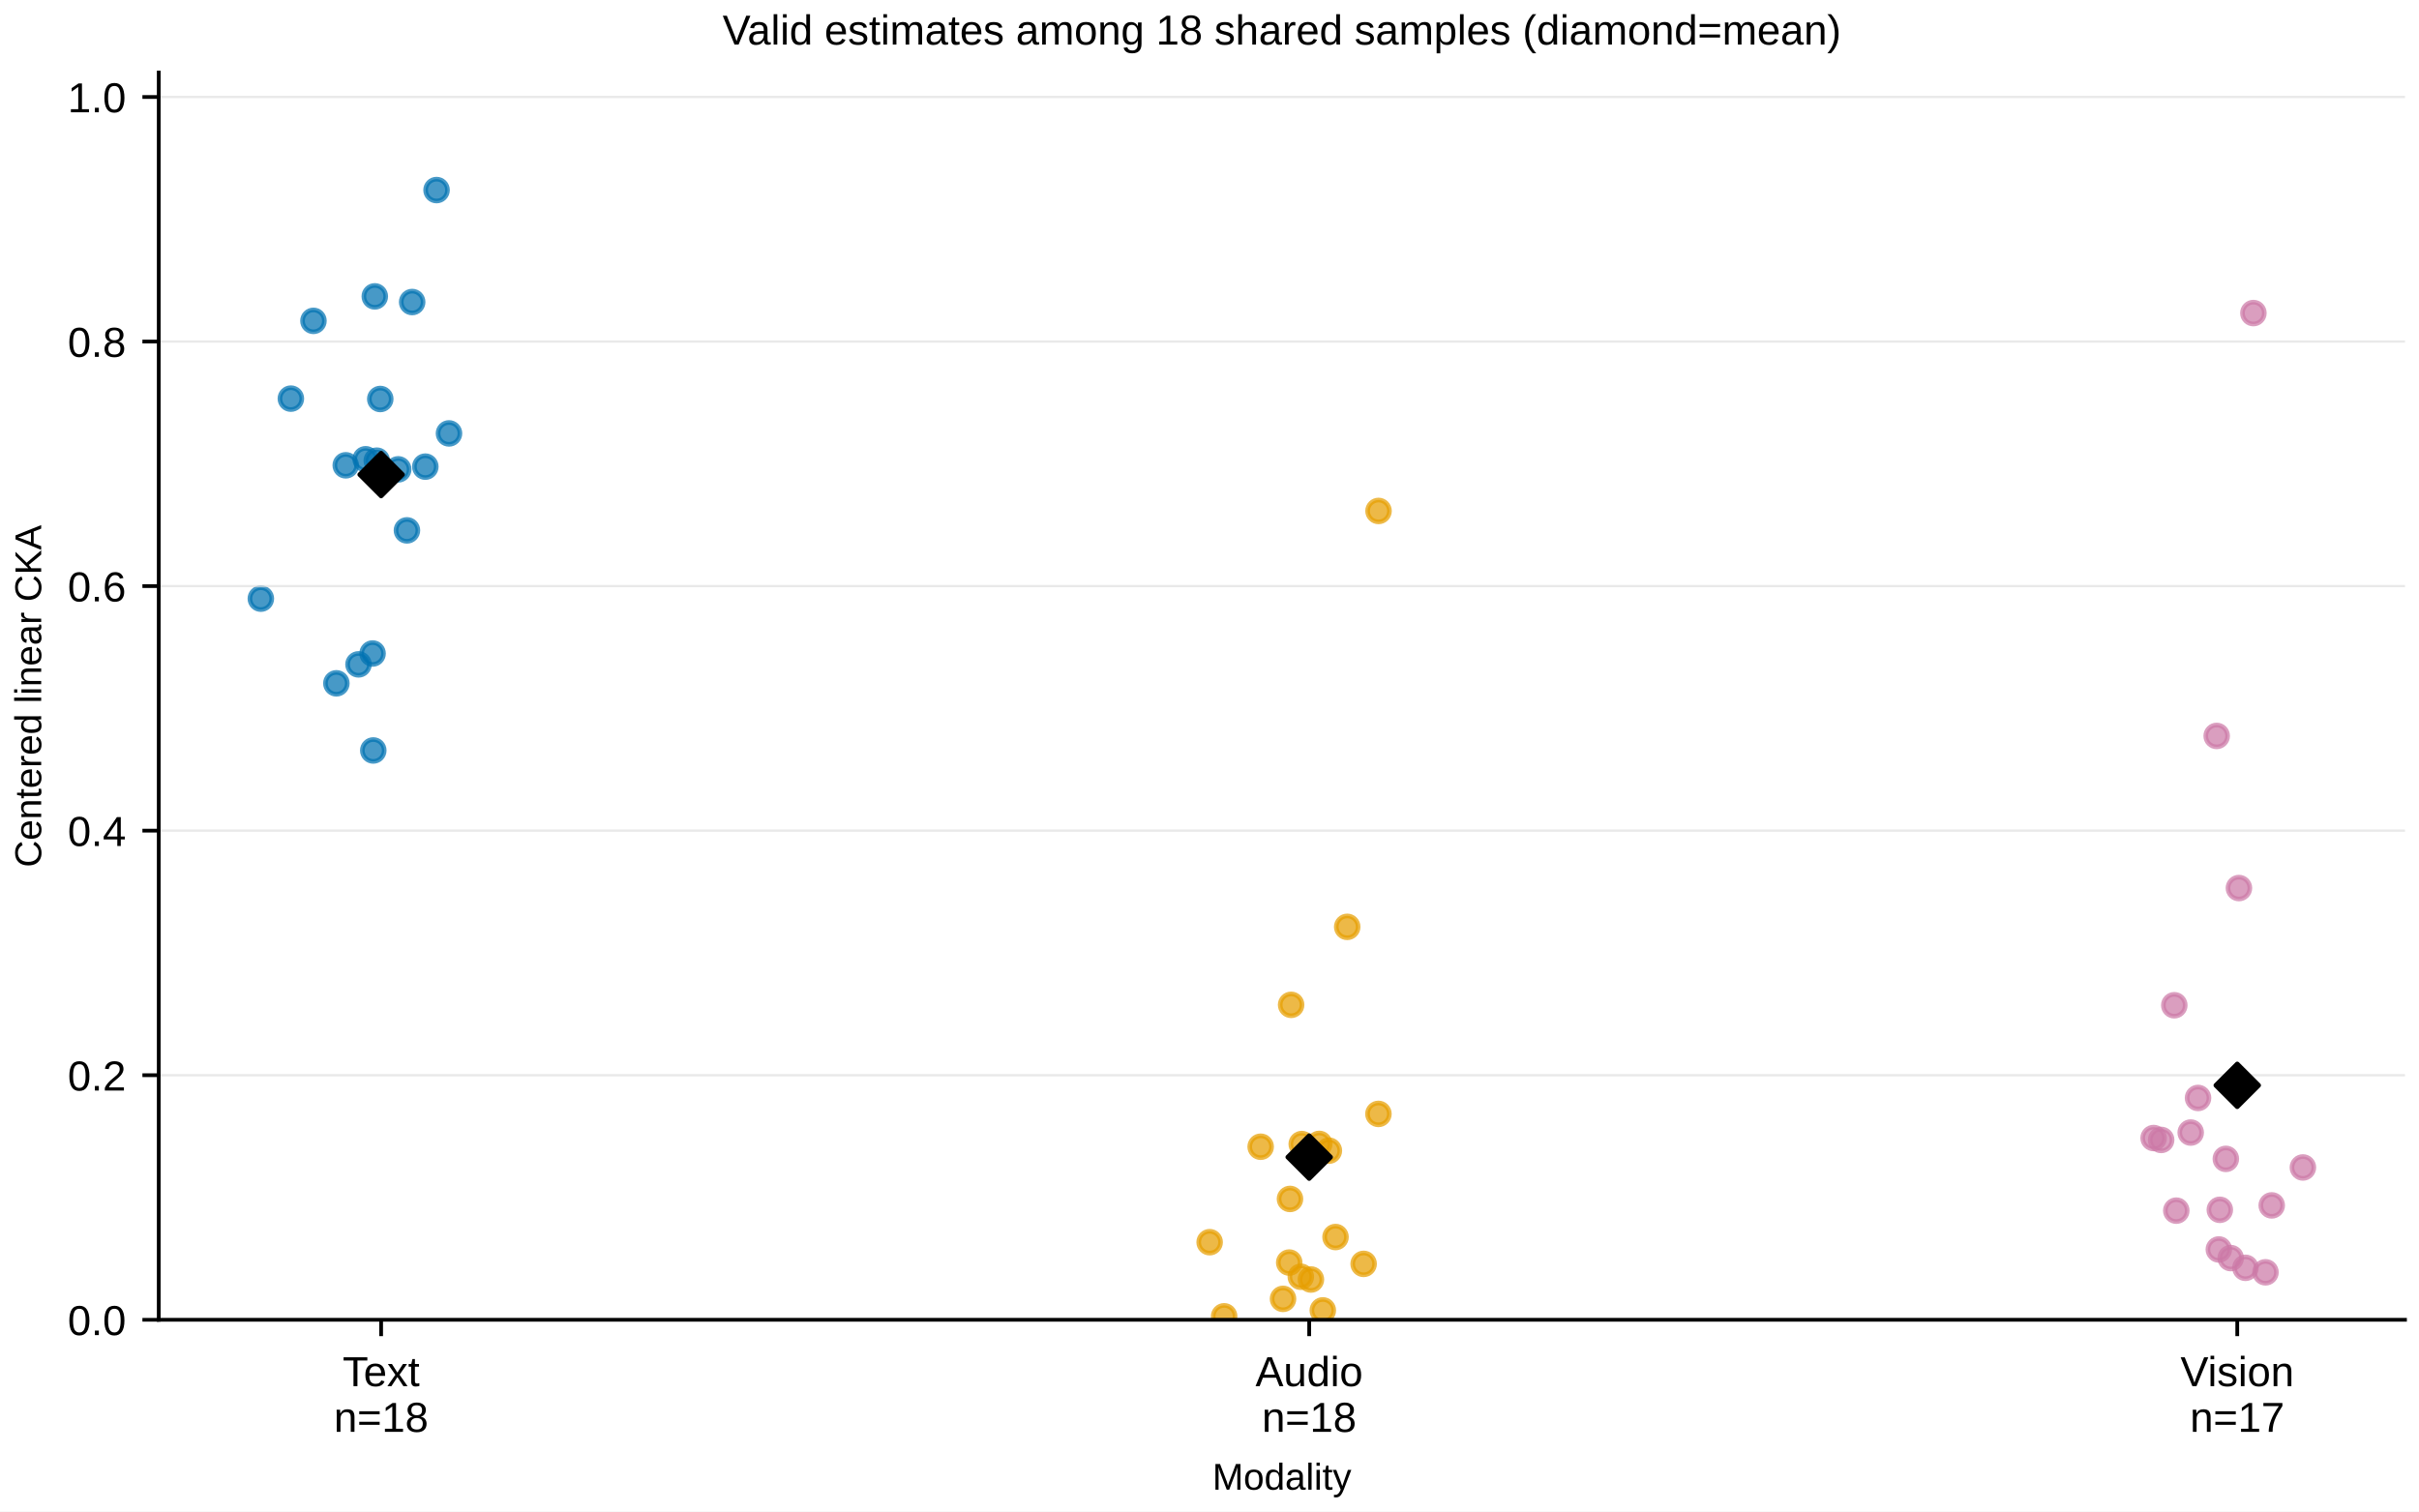
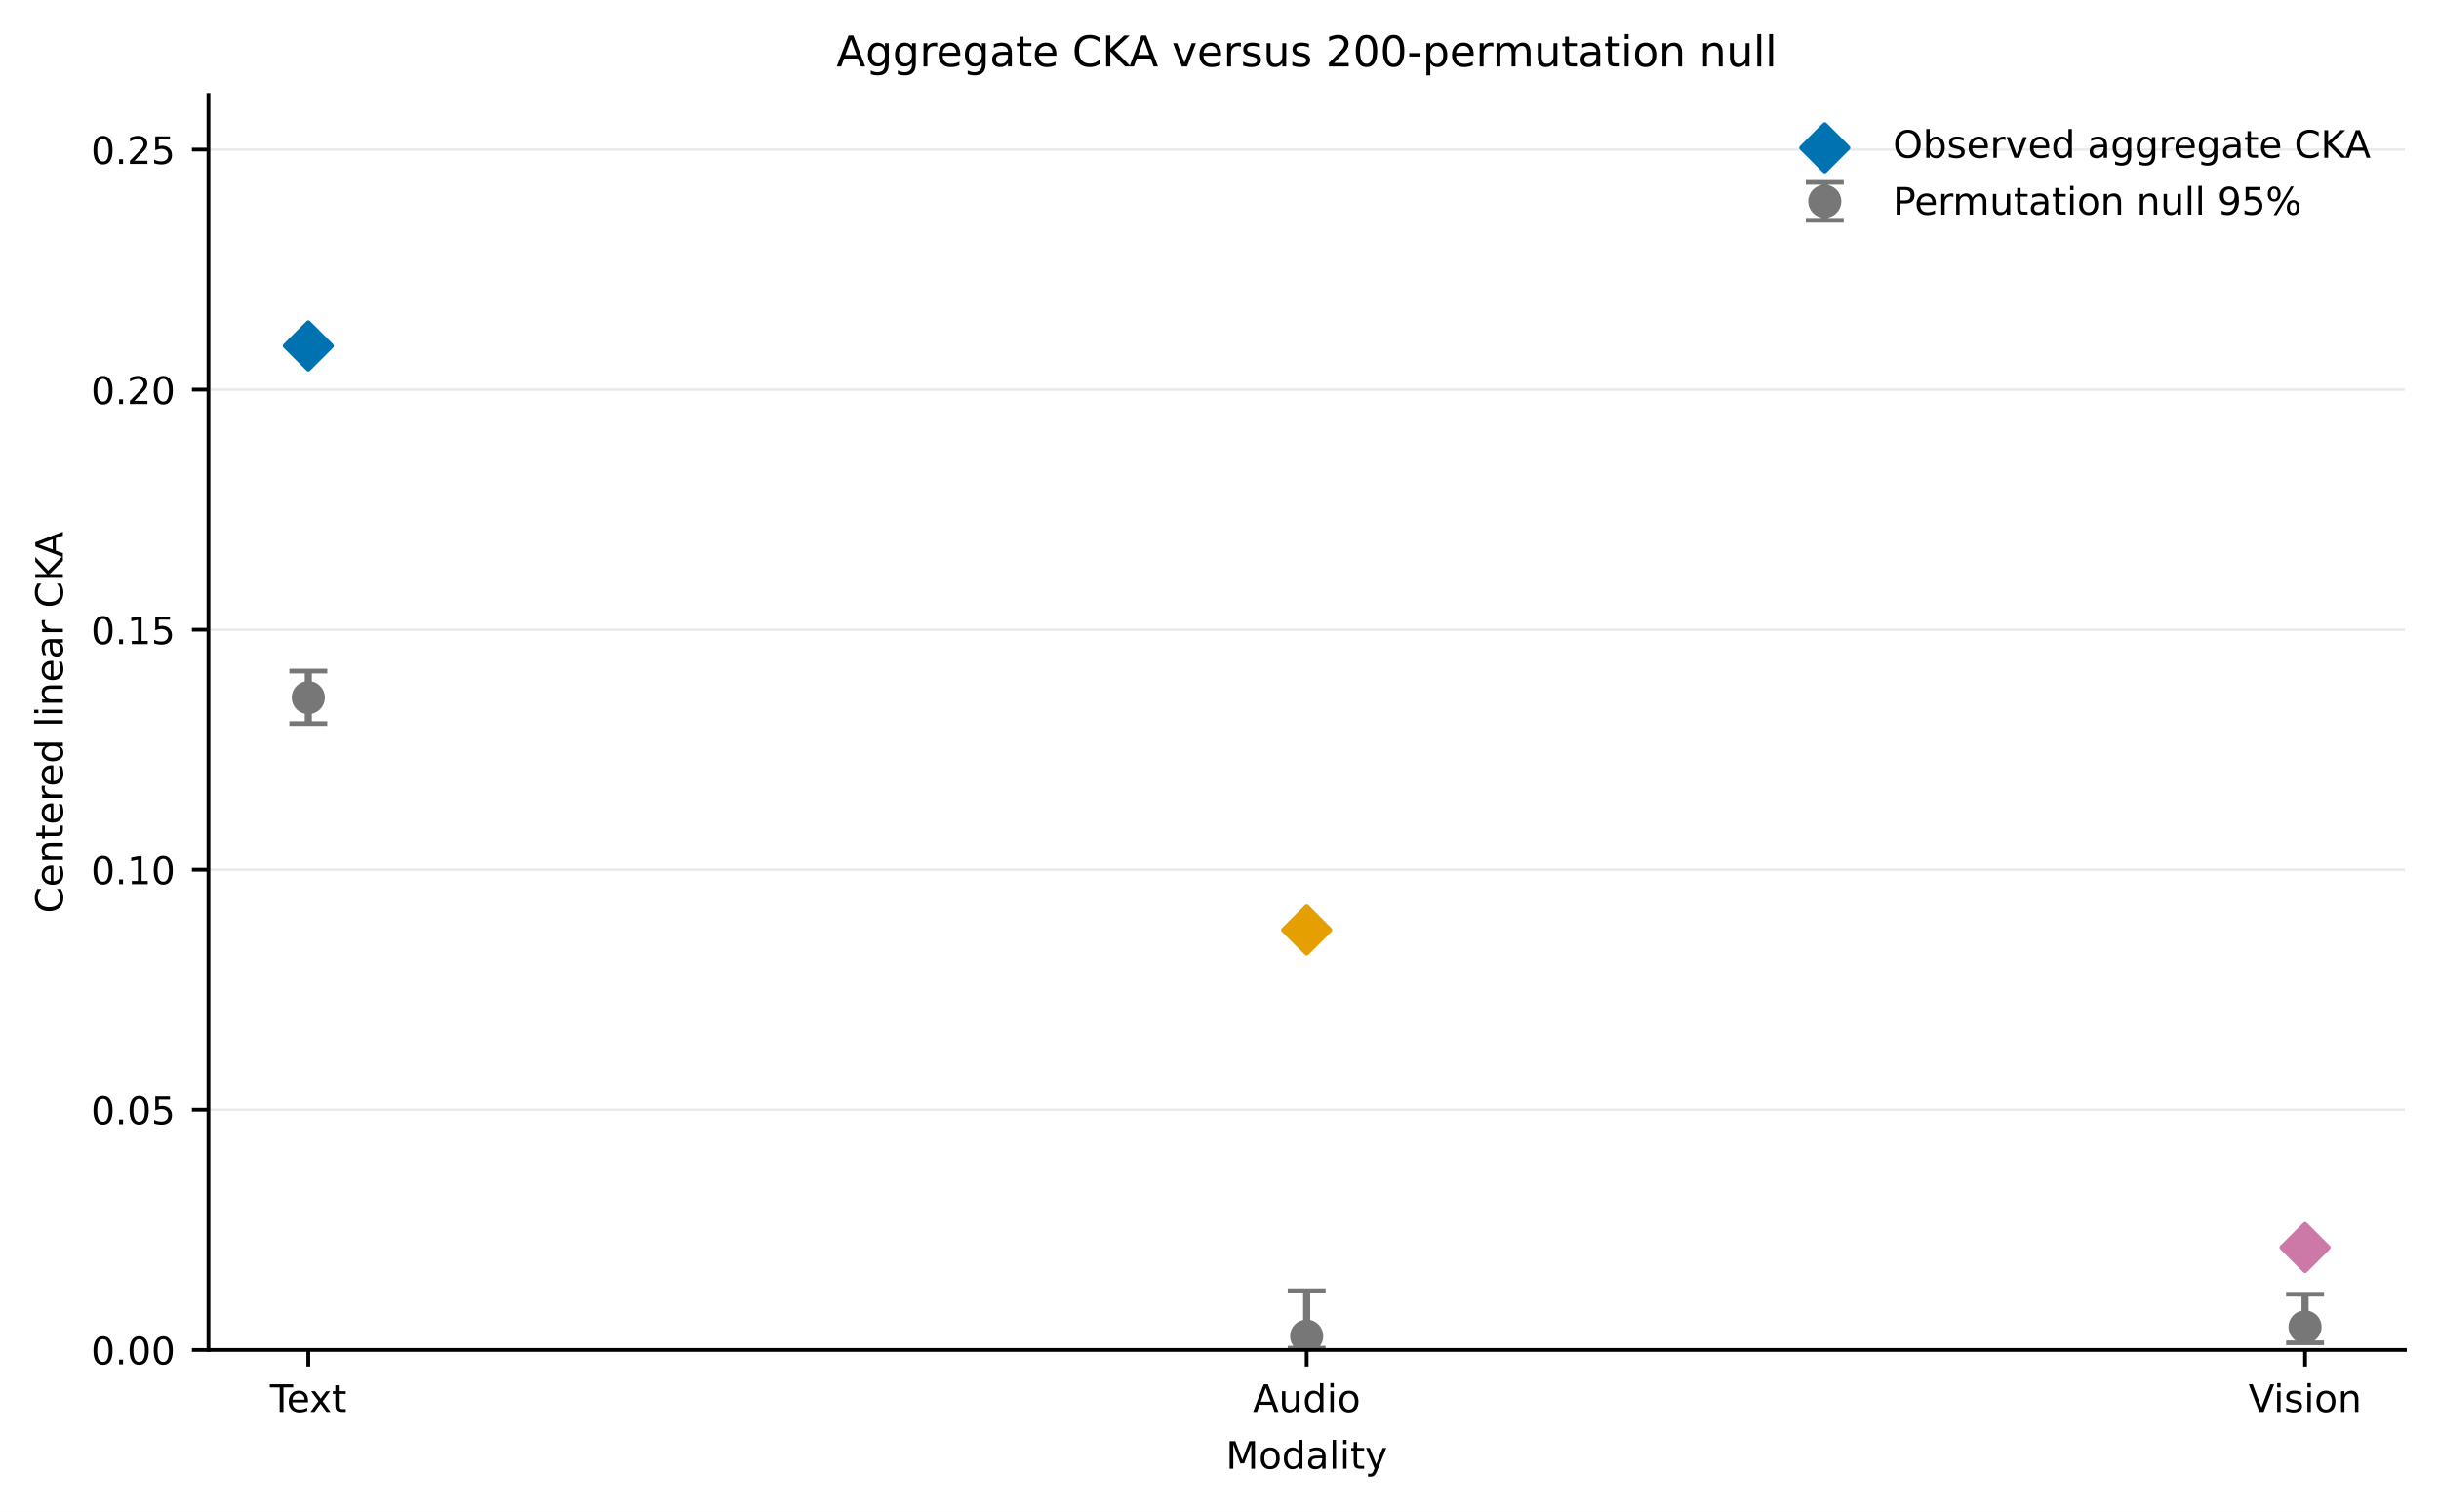
- <svg xmlns="http://www.w3.org/2000/svg" xmlns:xlink="http://www.w3.org/1999/xlink" width="518.4pt" height="324pt" viewBox="0 0 518.4 324" version="1.1">
+ <svg xmlns="http://www.w3.org/2000/svg" xmlns:xlink="http://www.w3.org/1999/xlink" width="514.931pt" height="319.236pt" viewBox="0 0 514.931 319.236" version="1.1">
  <defs>
    <style type="text/css">*{stroke-linejoin: round; stroke-linecap: butt}</style>
  </defs>
  <g id="figure_1">
    <g id="patch_1">
-       <path d="M 0 324 L 518.4 324 L 518.4 0 L 0 0 z " style="fill: #ffffff" />
+       <path d="M 0 319.236 L 514.931 319.236 L 514.931 0 L 0 0 z " style="fill: #ffffff" />
    </g>
    <g id="axes_1">
      <g id="patch_2">
-         <path d="M 34.018 282.901 L 515.4 282.901 L 515.4 15.552 L 34.018 15.552 z " style="fill: #ffffff" />
-       </g>
-       <g id="PathCollection_1">
-         <defs>
-           <path id="me97099f3aa" d="M 0 2.345 C 0.622 2.345 1.219 2.098 1.658 1.658 C 2.098 1.219 2.345 0.622 2.345 0 C 2.345 -0.622 2.098 -1.219 1.658 -1.658 C 1.219 -2.098 0.622 -2.345 0 -2.345 C -0.622 -2.345 -1.219 -2.098 -1.658 -1.658 C -2.098 -1.219 -2.345 -0.622 -2.345 0 C -2.345 0.622 -2.098 1.219 -1.658 1.658 C -1.219 2.098 -0.622 2.345 0 2.345 z " style="stroke: #0072b2; stroke-opacity: 0.72" />
-         </defs>
-         <g clip-path="url(#p099e091783)">
-           <use xlink:href="#me97099f3aa" x="55.899" y="128.321" style="fill: #0072b2; fill-opacity: 0.72; stroke: #0072b2; stroke-opacity: 0.72" />
-           <use xlink:href="#me97099f3aa" x="80.32" y="63.531" style="fill: #0072b2; fill-opacity: 0.72; stroke: #0072b2; stroke-opacity: 0.72" />
-           <use xlink:href="#me97099f3aa" x="91.149" y="100.026" style="fill: #0072b2; fill-opacity: 0.72; stroke: #0072b2; stroke-opacity: 0.72" />
-           <use xlink:href="#me97099f3aa" x="96.221" y="92.901" style="fill: #0072b2; fill-opacity: 0.72; stroke: #0072b2; stroke-opacity: 0.72" />
-           <use xlink:href="#me97099f3aa" x="87.208" y="113.689" style="fill: #0072b2; fill-opacity: 0.72; stroke: #0072b2; stroke-opacity: 0.72" />
-           <use xlink:href="#me97099f3aa" x="67.171" y="68.778" style="fill: #0072b2; fill-opacity: 0.72; stroke: #0072b2; stroke-opacity: 0.72" />
-           <use xlink:href="#me97099f3aa" x="76.829" y="142.41" style="fill: #0072b2; fill-opacity: 0.72; stroke: #0072b2; stroke-opacity: 0.72" />
-           <use xlink:href="#me97099f3aa" x="81.491" y="85.526" style="fill: #0072b2; fill-opacity: 0.72; stroke: #0072b2; stroke-opacity: 0.72" />
-           <use xlink:href="#me97099f3aa" x="79.844" y="140.082" style="fill: #0072b2; fill-opacity: 0.72; stroke: #0072b2; stroke-opacity: 0.72" />
-           <use xlink:href="#me97099f3aa" x="80.745" y="98.748" style="fill: #0072b2; fill-opacity: 0.72; stroke: #0072b2; stroke-opacity: 0.72" />
-           <use xlink:href="#me97099f3aa" x="72.085" y="146.473" style="fill: #0072b2; fill-opacity: 0.72; stroke: #0072b2; stroke-opacity: 0.72" />
-           <use xlink:href="#me97099f3aa" x="74.096" y="99.739" style="fill: #0072b2; fill-opacity: 0.72; stroke: #0072b2; stroke-opacity: 0.72" />
-           <use xlink:href="#me97099f3aa" x="62.333" y="85.448" style="fill: #0072b2; fill-opacity: 0.72; stroke: #0072b2; stroke-opacity: 0.72" />
-           <use xlink:href="#me97099f3aa" x="93.554" y="40.743" style="fill: #0072b2; fill-opacity: 0.72; stroke: #0072b2; stroke-opacity: 0.72" />
-           <use xlink:href="#me97099f3aa" x="78.362" y="98.443" style="fill: #0072b2; fill-opacity: 0.72; stroke: #0072b2; stroke-opacity: 0.72" />
-           <use xlink:href="#me97099f3aa" x="88.327" y="64.742" style="fill: #0072b2; fill-opacity: 0.72; stroke: #0072b2; stroke-opacity: 0.72" />
-           <use xlink:href="#me97099f3aa" x="85.341" y="100.608" style="fill: #0072b2; fill-opacity: 0.72; stroke: #0072b2; stroke-opacity: 0.72" />
-           <use xlink:href="#me97099f3aa" x="79.993" y="160.865" style="fill: #0072b2; fill-opacity: 0.72; stroke: #0072b2; stroke-opacity: 0.72" />
-         </g>
-       </g>
-       <g id="PathCollection_2">
-         <defs>
-           <path id="m1e39f784c8" d="M 0 2.345 C 0.622 2.345 1.219 2.098 1.658 1.658 C 2.098 1.219 2.345 0.622 2.345 0 C 2.345 -0.622 2.098 -1.219 1.658 -1.658 C 1.219 -2.098 0.622 -2.345 0 -2.345 C -0.622 -2.345 -1.219 -2.098 -1.658 -1.658 C -2.098 -1.219 -2.345 -0.622 -2.345 0 C -2.345 0.622 -2.098 1.219 -1.658 1.658 C -1.219 2.098 -0.622 2.345 0 2.345 z " style="stroke: #e69f00; stroke-opacity: 0.72" />
-         </defs>
-         <g clip-path="url(#p099e091783)">
-           <use xlink:href="#m1e39f784c8" x="274.955" y="278.418" style="fill: #e69f00; fill-opacity: 0.72; stroke: #e69f00; stroke-opacity: 0.72" />
-           <use xlink:href="#m1e39f784c8" x="282.719" y="245.2" style="fill: #e69f00; fill-opacity: 0.72; stroke: #e69f00; stroke-opacity: 0.72" />
-           <use xlink:href="#m1e39f784c8" x="276.286" y="270.636" style="fill: #e69f00; fill-opacity: 0.72; stroke: #e69f00; stroke-opacity: 0.72" />
-           <use xlink:href="#m1e39f784c8" x="276.691" y="215.39" style="fill: #e69f00; fill-opacity: 0.72; stroke: #e69f00; stroke-opacity: 0.72" />
-           <use xlink:href="#m1e39f784c8" x="280.933" y="274.27" style="fill: #e69f00; fill-opacity: 0.72; stroke: #e69f00; stroke-opacity: 0.72" />
-           <use xlink:href="#m1e39f784c8" x="288.713" y="198.678" style="fill: #e69f00; fill-opacity: 0.72; stroke: #e69f00; stroke-opacity: 0.72" />
-           <use xlink:href="#m1e39f784c8" x="286.207" y="265.163" style="fill: #e69f00; fill-opacity: 0.72; stroke: #e69f00; stroke-opacity: 0.72" />
-           <use xlink:href="#m1e39f784c8" x="278.967" y="245.234" style="fill: #e69f00; fill-opacity: 0.72; stroke: #e69f00; stroke-opacity: 0.72" />
-           <use xlink:href="#m1e39f784c8" x="284.781" y="246.65" style="fill: #e69f00; fill-opacity: 0.72; stroke: #e69f00; stroke-opacity: 0.72" />
-           <use xlink:href="#m1e39f784c8" x="278.766" y="273.675" style="fill: #e69f00; fill-opacity: 0.72; stroke: #e69f00; stroke-opacity: 0.72" />
-           <use xlink:href="#m1e39f784c8" x="262.338" y="282.157" style="fill: #e69f00; fill-opacity: 0.72; stroke: #e69f00; stroke-opacity: 0.72" />
-           <use xlink:href="#m1e39f784c8" x="276.449" y="256.999" style="fill: #e69f00; fill-opacity: 0.72; stroke: #e69f00; stroke-opacity: 0.72" />
-           <use xlink:href="#m1e39f784c8" x="259.232" y="266.269" style="fill: #e69f00; fill-opacity: 0.72; stroke: #e69f00; stroke-opacity: 0.72" />
-           <use xlink:href="#m1e39f784c8" x="295.402" y="238.77" style="fill: #e69f00; fill-opacity: 0.72; stroke: #e69f00; stroke-opacity: 0.72" />
-           <use xlink:href="#m1e39f784c8" x="292.231" y="270.918" style="fill: #e69f00; fill-opacity: 0.72; stroke: #e69f00; stroke-opacity: 0.72" />
-           <use xlink:href="#m1e39f784c8" x="295.424" y="109.525" style="fill: #e69f00; fill-opacity: 0.72; stroke: #e69f00; stroke-opacity: 0.72" />
-           <use xlink:href="#m1e39f784c8" x="270.164" y="245.805" style="fill: #e69f00; fill-opacity: 0.72; stroke: #e69f00; stroke-opacity: 0.72" />
-           <use xlink:href="#m1e39f784c8" x="283.484" y="280.887" style="fill: #e69f00; fill-opacity: 0.72; stroke: #e69f00; stroke-opacity: 0.72" />
-         </g>
-       </g>
-       <g id="PathCollection_3">
-         <defs>
-           <path id="meafb94ec83" d="M 0 2.345 C 0.622 2.345 1.219 2.098 1.658 1.658 C 2.098 1.219 2.345 0.622 2.345 0 C 2.345 -0.622 2.098 -1.219 1.658 -1.658 C 1.219 -2.098 0.622 -2.345 0 -2.345 C -0.622 -2.345 -1.219 -2.098 -1.658 -1.658 C -2.098 -1.219 -2.345 -0.622 -2.345 0 C -2.345 0.622 -2.098 1.219 -1.658 1.658 C -1.219 2.098 -0.622 2.345 0 2.345 z " style="stroke: #cc79a7; stroke-opacity: 0.72" />
-         </defs>
-         <g clip-path="url(#p099e091783)">
-           <use xlink:href="#meafb94ec83" x="486.84" y="258.38" style="fill: #cc79a7; fill-opacity: 0.72; stroke: #cc79a7; stroke-opacity: 0.72" />
-           <use xlink:href="#meafb94ec83" x="461.529" y="243.944" style="fill: #cc79a7; fill-opacity: 0.72; stroke: #cc79a7; stroke-opacity: 0.72" />
-           <use xlink:href="#meafb94ec83" x="477.005" y="248.411" style="fill: #cc79a7; fill-opacity: 0.72; stroke: #cc79a7; stroke-opacity: 0.72" />
-           <use xlink:href="#meafb94ec83" x="482.91" y="67.107" style="fill: #cc79a7; fill-opacity: 0.72; stroke: #cc79a7; stroke-opacity: 0.72" />
-           <use xlink:href="#meafb94ec83" x="475.716" y="259.328" style="fill: #cc79a7; fill-opacity: 0.72; stroke: #cc79a7; stroke-opacity: 0.72" />
-           <use xlink:href="#meafb94ec83" x="475.044" y="157.749" style="fill: #cc79a7; fill-opacity: 0.72; stroke: #cc79a7; stroke-opacity: 0.72" />
-           <use xlink:href="#meafb94ec83" x="478.051" y="269.677" style="fill: #cc79a7; fill-opacity: 0.72; stroke: #cc79a7; stroke-opacity: 0.72" />
-           <use xlink:href="#meafb94ec83" x="469.476" y="242.767" style="fill: #cc79a7; fill-opacity: 0.72; stroke: #cc79a7; stroke-opacity: 0.72" />
-           <use xlink:href="#meafb94ec83" x="465.96" y="215.482" style="fill: #cc79a7; fill-opacity: 0.72; stroke: #cc79a7; stroke-opacity: 0.72" />
-           <use xlink:href="#meafb94ec83" x="481.21" y="271.76" style="fill: #cc79a7; fill-opacity: 0.72; stroke: #cc79a7; stroke-opacity: 0.72" />
-           <use xlink:href="#meafb94ec83" x="479.808" y="190.36" style="fill: #cc79a7; fill-opacity: 0.72; stroke: #cc79a7; stroke-opacity: 0.72" />
-           <use xlink:href="#meafb94ec83" x="466.386" y="259.506" style="fill: #cc79a7; fill-opacity: 0.72; stroke: #cc79a7; stroke-opacity: 0.72" />
-           <use xlink:href="#meafb94ec83" x="471.045" y="235.353" style="fill: #cc79a7; fill-opacity: 0.72; stroke: #cc79a7; stroke-opacity: 0.72" />
-           <use xlink:href="#meafb94ec83" x="475.506" y="267.827" style="fill: #cc79a7; fill-opacity: 0.72; stroke: #cc79a7; stroke-opacity: 0.72" />
-           <use xlink:href="#meafb94ec83" x="463.141" y="244.349" style="fill: #cc79a7; fill-opacity: 0.72; stroke: #cc79a7; stroke-opacity: 0.72" />
-           <use xlink:href="#meafb94ec83" x="493.519" y="250.25" style="fill: #cc79a7; fill-opacity: 0.72; stroke: #cc79a7; stroke-opacity: 0.72" />
-           <use xlink:href="#meafb94ec83" x="485.501" y="272.723" style="fill: #cc79a7; fill-opacity: 0.72; stroke: #cc79a7; stroke-opacity: 0.72" />
-         </g>
+         <path d="M 44.013 285.035 L 507.731 285.035 L 507.731 20.039 L 44.013 20.039 z " style="fill: #ffffff" />
      </g>
      <g id="matplotlib.axis_1">
        <g id="xtick_1">
          <g id="line2d_1">
            <defs>
-               <path id="mef45c1e18e" d="M 0 0 L 0 3.5 " style="stroke: #000000; stroke-width: 0.8" />
+               <path id="mb994ba4a38" d="M 0 0 L 0 3.5 " style="stroke: #000000; stroke-width: 0.8" />
            </defs>
            <g>
-               <use xlink:href="#mef45c1e18e" x="81.678" y="282.901" style="stroke: #000000; stroke-width: 0.8" />
+               <use xlink:href="#mb994ba4a38" x="65.091" y="285.035" style="stroke: #000000; stroke-width: 0.8" />
            </g>
          </g>
          <g id="text_1">
-             <text style="font-size: 9px; font-family: 'Arial', 'Helvetica', 'DejaVu Sans', sans-serif" transform="translate(73.42501 297.1278)">Text</text>
-             <text style="font-size: 9px; font-family: 'Arial', 'Helvetica', 'DejaVu Sans', sans-serif" transform="translate(71.54204 306.9232)">n=18</text>
+             <text style="font-size: 8px; font-family: 'DejaVu Sans', 'Bitstream Vera Sans', 'Computer Modern Sans Serif', 'Lucida Grande', 'Verdana', 'Geneva', 'Lucid', 'Arial', 'Helvetica', 'Avant Garde', sans-serif; text-anchor: middle" x="65.091" y="298.113" transform="rotate(-0 65.09122 298.113)">Text</text>
          </g>
        </g>
        <g id="xtick_2">
          <g id="line2d_2">
            <g>
-               <use xlink:href="#mef45c1e18e" x="280.564" y="282.901" style="stroke: #000000; stroke-width: 0.8" />
+               <use xlink:href="#mb994ba4a38" x="275.872" y="285.035" style="stroke: #000000; stroke-width: 0.8" />
            </g>
          </g>
          <g id="text_2">
-             <text style="font-size: 9px; font-family: 'Arial', 'Helvetica', 'DejaVu Sans', sans-serif" transform="translate(269.0555 297.1278)">Audio</text>
-             <text style="font-size: 9px; font-family: 'Arial', 'Helvetica', 'DejaVu Sans', sans-serif" transform="translate(270.4287 306.9232)">n=18</text>
+             <text style="font-size: 8px; font-family: 'DejaVu Sans', 'Bitstream Vera Sans', 'Computer Modern Sans Serif', 'Lucida Grande', 'Verdana', 'Geneva', 'Lucid', 'Arial', 'Helvetica', 'Avant Garde', sans-serif; text-anchor: middle" x="275.872" y="298.114" transform="rotate(-0 275.8722 298.1136)">Audio</text>
          </g>
        </g>
        <g id="xtick_3">
          <g id="line2d_3">
            <g>
-               <use xlink:href="#mef45c1e18e" x="479.451" y="282.901" style="stroke: #000000; stroke-width: 0.8" />
+               <use xlink:href="#mb994ba4a38" x="486.653" y="285.035" style="stroke: #000000; stroke-width: 0.8" />
            </g>
          </g>
          <g id="text_3">
-             <text style="font-size: 9px; font-family: 'Arial', 'Helvetica', 'DejaVu Sans', sans-serif" transform="translate(467.2762 297.1278)">Vision</text>
-             <text style="font-size: 9px; font-family: 'Arial', 'Helvetica', 'DejaVu Sans', sans-serif" transform="translate(469.3153 306.9232)">n=17</text>
+             <text style="font-size: 8px; font-family: 'DejaVu Sans', 'Bitstream Vera Sans', 'Computer Modern Sans Serif', 'Lucida Grande', 'Verdana', 'Geneva', 'Lucid', 'Arial', 'Helvetica', 'Avant Garde', sans-serif; text-anchor: middle" x="486.653" y="298.114" transform="rotate(-0 486.6532 298.1136)">Vision</text>
          </g>
        </g>
        <g id="text_4">
-           <text style="font-size: 8px; font-family: 'Arial', 'Helvetica', 'DejaVu Sans', sans-serif; text-anchor: middle" x="274.709" y="319.316" transform="rotate(-0 274.7089 319.316)">Modality</text>
+           <text style="font-size: 8px; font-family: 'DejaVu Sans', 'Bitstream Vera Sans', 'Computer Modern Sans Serif', 'Lucida Grande', 'Verdana', 'Geneva', 'Lucid', 'Arial', 'Helvetica', 'Avant Garde', sans-serif; text-anchor: middle" x="275.872" y="310.114" transform="rotate(-0 275.8722 310.1142)">Modality</text>
        </g>
      </g>
      <g id="matplotlib.axis_2">
        <g id="ytick_1">
          <g id="line2d_4">
-             <path d="M 34.018 282.901 L 515.4 282.901 " clip-path="url(#p099e091783)" style="fill: none; stroke: #dddddd; stroke-opacity: 0.65; stroke-width: 0.5; stroke-linecap: square" />
+             <path d="M 44.013 285.035 L 507.731 285.035 " clip-path="url(#p878c5981cd)" style="fill: none; stroke: #dddddd; stroke-opacity: 0.65; stroke-width: 0.5; stroke-linecap: square" />
          </g>
          <g id="line2d_5">
            <defs>
-               <path id="mcff346ad55" d="M 0 0 L -3.5 0 " style="stroke: #000000; stroke-width: 0.8" />
+               <path id="md71560dba4" d="M 0 0 L -3.5 0 " style="stroke: #000000; stroke-width: 0.8" />
            </defs>
            <g>
-               <use xlink:href="#mcff346ad55" x="34.018" y="282.901" style="stroke: #000000; stroke-width: 0.8" />
+               <use xlink:href="#md71560dba4" x="44.013" y="285.035" style="stroke: #000000; stroke-width: 0.8" />
            </g>
          </g>
          <g id="text_5">
-             <text style="font-size: 9px; font-family: 'Arial', 'Helvetica', 'DejaVu Sans', sans-serif; text-anchor: end" x="27.018" y="286.177" transform="rotate(-0 27.01805 286.1771)">0.0</text>
+             <text style="font-size: 8px; font-family: 'DejaVu Sans', 'Bitstream Vera Sans', 'Computer Modern Sans Serif', 'Lucida Grande', 'Verdana', 'Geneva', 'Lucid', 'Arial', 'Helvetica', 'Avant Garde', sans-serif; text-anchor: end" x="37.013" y="288.074" transform="rotate(-0 37.01313 288.0739)">0.00</text>
          </g>
        </g>
        <g id="ytick_2">
          <g id="line2d_6">
-             <path d="M 34.018 230.48 L 515.4 230.48 " clip-path="url(#p099e091783)" style="fill: none; stroke: #dddddd; stroke-opacity: 0.65; stroke-width: 0.5; stroke-linecap: square" />
+             <path d="M 44.013 234.344 L 507.731 234.344 " clip-path="url(#p878c5981cd)" style="fill: none; stroke: #dddddd; stroke-opacity: 0.65; stroke-width: 0.5; stroke-linecap: square" />
          </g>
          <g id="line2d_7">
            <g>
-               <use xlink:href="#mcff346ad55" x="34.018" y="230.48" style="stroke: #000000; stroke-width: 0.8" />
+               <use xlink:href="#md71560dba4" x="44.013" y="234.344" style="stroke: #000000; stroke-width: 0.8" />
            </g>
          </g>
          <g id="text_6">
-             <text style="font-size: 9px; font-family: 'Arial', 'Helvetica', 'DejaVu Sans', sans-serif; text-anchor: end" x="27.018" y="233.756" transform="rotate(-0 27.01805 233.7558)">0.2</text>
+             <text style="font-size: 8px; font-family: 'DejaVu Sans', 'Bitstream Vera Sans', 'Computer Modern Sans Serif', 'Lucida Grande', 'Verdana', 'Geneva', 'Lucid', 'Arial', 'Helvetica', 'Avant Garde', sans-serif; text-anchor: end" x="37.013" y="237.383" transform="rotate(-0 37.01313 237.3831)">0.05</text>
          </g>
        </g>
        <g id="ytick_3">
          <g id="line2d_8">
-             <path d="M 34.018 178.058 L 515.4 178.058 " clip-path="url(#p099e091783)" style="fill: none; stroke: #dddddd; stroke-opacity: 0.65; stroke-width: 0.5; stroke-linecap: square" />
+             <path d="M 44.013 183.653 L 507.731 183.653 " clip-path="url(#p878c5981cd)" style="fill: none; stroke: #dddddd; stroke-opacity: 0.65; stroke-width: 0.5; stroke-linecap: square" />
          </g>
          <g id="line2d_9">
            <g>
-               <use xlink:href="#mcff346ad55" x="34.018" y="178.058" style="stroke: #000000; stroke-width: 0.8" />
+               <use xlink:href="#md71560dba4" x="44.013" y="183.653" style="stroke: #000000; stroke-width: 0.8" />
            </g>
          </g>
          <g id="text_7">
-             <text style="font-size: 9px; font-family: 'Arial', 'Helvetica', 'DejaVu Sans', sans-serif; text-anchor: end" x="27.018" y="181.335" transform="rotate(-0 27.01805 181.3346)">0.4</text>
+             <text style="font-size: 8px; font-family: 'DejaVu Sans', 'Bitstream Vera Sans', 'Computer Modern Sans Serif', 'Lucida Grande', 'Verdana', 'Geneva', 'Lucid', 'Arial', 'Helvetica', 'Avant Garde', sans-serif; text-anchor: end" x="37.013" y="186.692" transform="rotate(-0 37.01313 186.6922)">0.10</text>
          </g>
        </g>
        <g id="ytick_4">
          <g id="line2d_10">
-             <path d="M 34.018 125.637 L 515.4 125.637 " clip-path="url(#p099e091783)" style="fill: none; stroke: #dddddd; stroke-opacity: 0.65; stroke-width: 0.5; stroke-linecap: square" />
+             <path d="M 44.013 132.962 L 507.731 132.962 " clip-path="url(#p878c5981cd)" style="fill: none; stroke: #dddddd; stroke-opacity: 0.65; stroke-width: 0.5; stroke-linecap: square" />
          </g>
          <g id="line2d_11">
            <g>
-               <use xlink:href="#mcff346ad55" x="34.018" y="125.637" style="stroke: #000000; stroke-width: 0.8" />
+               <use xlink:href="#md71560dba4" x="44.013" y="132.962" style="stroke: #000000; stroke-width: 0.8" />
            </g>
          </g>
          <g id="text_8">
-             <text style="font-size: 9px; font-family: 'Arial', 'Helvetica', 'DejaVu Sans', sans-serif; text-anchor: end" x="27.018" y="128.913" transform="rotate(-0 27.01805 128.9133)">0.6</text>
+             <text style="font-size: 8px; font-family: 'DejaVu Sans', 'Bitstream Vera Sans', 'Computer Modern Sans Serif', 'Lucida Grande', 'Verdana', 'Geneva', 'Lucid', 'Arial', 'Helvetica', 'Avant Garde', sans-serif; text-anchor: end" x="37.013" y="136.001" transform="rotate(-0 37.01313 136.0014)">0.15</text>
          </g>
        </g>
        <g id="ytick_5">
          <g id="line2d_12">
-             <path d="M 34.018 73.216 L 515.4 73.216 " clip-path="url(#p099e091783)" style="fill: none; stroke: #dddddd; stroke-opacity: 0.65; stroke-width: 0.5; stroke-linecap: square" />
+             <path d="M 44.013 82.272 L 507.731 82.272 " clip-path="url(#p878c5981cd)" style="fill: none; stroke: #dddddd; stroke-opacity: 0.65; stroke-width: 0.5; stroke-linecap: square" />
          </g>
          <g id="line2d_13">
            <g>
-               <use xlink:href="#mcff346ad55" x="34.018" y="73.216" style="stroke: #000000; stroke-width: 0.8" />
+               <use xlink:href="#md71560dba4" x="44.013" y="82.272" style="stroke: #000000; stroke-width: 0.8" />
            </g>
          </g>
          <g id="text_9">
-             <text style="font-size: 9px; font-family: 'Arial', 'Helvetica', 'DejaVu Sans', sans-serif; text-anchor: end" x="27.018" y="76.492" transform="rotate(-0 27.01805 76.49201)">0.8</text>
+             <text style="font-size: 8px; font-family: 'DejaVu Sans', 'Bitstream Vera Sans', 'Computer Modern Sans Serif', 'Lucida Grande', 'Verdana', 'Geneva', 'Lucid', 'Arial', 'Helvetica', 'Avant Garde', sans-serif; text-anchor: end" x="37.013" y="85.311" transform="rotate(-0 37.01313 85.31059)">0.20</text>
          </g>
        </g>
        <g id="ytick_6">
          <g id="line2d_14">
-             <path d="M 34.018 20.795 L 515.4 20.795 " clip-path="url(#p099e091783)" style="fill: none; stroke: #dddddd; stroke-opacity: 0.65; stroke-width: 0.5; stroke-linecap: square" />
+             <path d="M 44.013 31.581 L 507.731 31.581 " clip-path="url(#p878c5981cd)" style="fill: none; stroke: #dddddd; stroke-opacity: 0.65; stroke-width: 0.5; stroke-linecap: square" />
          </g>
          <g id="line2d_15">
            <g>
-               <use xlink:href="#mcff346ad55" x="34.018" y="20.795" style="stroke: #000000; stroke-width: 0.8" />
+               <use xlink:href="#md71560dba4" x="44.013" y="31.581" style="stroke: #000000; stroke-width: 0.8" />
            </g>
          </g>
          <g id="text_10">
-             <text style="font-size: 9px; font-family: 'Arial', 'Helvetica', 'DejaVu Sans', sans-serif; text-anchor: end" x="27.018" y="24.071" transform="rotate(-0 27.01805 24.07074)">1.0</text>
+             <text style="font-size: 8px; font-family: 'DejaVu Sans', 'Bitstream Vera Sans', 'Computer Modern Sans Serif', 'Lucida Grande', 'Verdana', 'Geneva', 'Lucid', 'Arial', 'Helvetica', 'Avant Garde', sans-serif; text-anchor: end" x="37.013" y="34.62" transform="rotate(-0 37.01313 34.61975)">0.25</text>
          </g>
        </g>
        <g id="text_11">
-           <text style="font-size: 8px; font-family: 'Arial', 'Helvetica', 'DejaVu Sans', sans-serif; text-anchor: middle" x="8.824" y="149.227" transform="rotate(-90 8.824459 149.2267)">Centered linear CKA</text>
+           <text style="font-size: 8px; font-family: 'DejaVu Sans', 'Bitstream Vera Sans', 'Computer Modern Sans Serif', 'Lucida Grande', 'Verdana', 'Geneva', 'Lucid', 'Arial', 'Helvetica', 'Avant Garde', sans-serif; text-anchor: middle" x="13.279" y="152.537" transform="rotate(-90 13.27875 152.5367)">Centered linear CKA</text>
+         </g>
+       </g>
+       <g id="LineCollection_1">
+         <path d="M 65.091 152.79 L 65.091 141.706 " clip-path="url(#p878c5981cd)" style="fill: none; stroke: #777777; stroke-width: 1.5" />
+       </g>
+       <g id="line2d_16">
+         <defs>
+           <path id="m7c52dc0042" d="M 4 0 L -4 -0 " style="stroke: #777777" />
+         </defs>
+         <g clip-path="url(#p878c5981cd)">
+           <use xlink:href="#m7c52dc0042" x="65.091" y="152.79" style="fill: #777777; stroke: #777777" />
+         </g>
+       </g>
+       <g id="line2d_17">
+         <g clip-path="url(#p878c5981cd)">
+           <use xlink:href="#m7c52dc0042" x="65.091" y="141.706" style="fill: #777777; stroke: #777777" />
+         </g>
+       </g>
+       <g id="LineCollection_2">
+         <path d="M 275.872 284.658 L 275.872 272.53 " clip-path="url(#p878c5981cd)" style="fill: none; stroke: #777777; stroke-width: 1.5" />
+       </g>
+       <g id="line2d_18">
+         <g clip-path="url(#p878c5981cd)">
+           <use xlink:href="#m7c52dc0042" x="275.872" y="284.658" style="fill: #777777; stroke: #777777" />
+         </g>
+       </g>
+       <g id="line2d_19">
+         <g clip-path="url(#p878c5981cd)">
+           <use xlink:href="#m7c52dc0042" x="275.872" y="272.53" style="fill: #777777; stroke: #777777" />
+         </g>
+       </g>
+       <g id="LineCollection_3">
+         <path d="M 486.653 283.527 L 486.653 273.278 " clip-path="url(#p878c5981cd)" style="fill: none; stroke: #777777; stroke-width: 1.5" />
+       </g>
+       <g id="line2d_20">
+         <g clip-path="url(#p878c5981cd)">
+           <use xlink:href="#m7c52dc0042" x="486.653" y="283.527" style="fill: #777777; stroke: #777777" />
+         </g>
+       </g>
+       <g id="line2d_21">
+         <g clip-path="url(#p878c5981cd)">
+           <use xlink:href="#m7c52dc0042" x="486.653" y="273.278" style="fill: #777777; stroke: #777777" />
+         </g>
+       </g>
+       <g id="line2d_22">
+         <defs>
+           <path id="me44b66679f" d="M 0 3 C 0.796 3 1.559 2.684 2.121 2.121 C 2.684 1.559 3 0.796 3 0 C 3 -0.796 2.684 -1.559 2.121 -2.121 C 1.559 -2.684 0.796 -3 0 -3 C -0.796 -3 -1.559 -2.684 -2.121 -2.121 C -2.684 -1.559 -3 -0.796 -3 0 C -3 0.796 -2.684 1.559 -2.121 2.121 C -1.559 2.684 -0.796 3 0 3 z " style="stroke: #777777" />
+         </defs>
+         <g clip-path="url(#p878c5981cd)">
+           <use xlink:href="#me44b66679f" x="65.091" y="147.299" style="fill: #777777; stroke: #777777" />
+         </g>
+       </g>
+       <g id="line2d_23">
+         <g clip-path="url(#p878c5981cd)">
+           <use xlink:href="#me44b66679f" x="275.872" y="282.114" style="fill: #777777; stroke: #777777" />
+         </g>
+       </g>
+       <g id="line2d_24">
+         <g clip-path="url(#p878c5981cd)">
+           <use xlink:href="#me44b66679f" x="486.653" y="280.183" style="fill: #777777; stroke: #777777" />
        </g>
      </g>
      <g id="patch_3">
-         <path d="M 34.018 282.901 L 34.018 15.552 " style="fill: none; stroke: #000000; stroke-width: 0.8; stroke-linejoin: miter; stroke-linecap: square" />
+         <path d="M 44.013 285.035 L 44.013 20.039 " style="fill: none; stroke: #000000; stroke-width: 0.8; stroke-linejoin: miter; stroke-linecap: square" />
      </g>
      <g id="patch_4">
-         <path d="M 34.018 282.901 L 515.4 282.901 " style="fill: none; stroke: #000000; stroke-width: 0.8; stroke-linejoin: miter; stroke-linecap: square" />
-       </g>
-       <g id="PathCollection_4">
-         <defs>
-           <path id="mdd2433f6ed" d="M 0 4.583 L 4.583 0 L 0 -4.583 L -4.583 0 z " style="stroke: #000000" />
-         </defs>
-         <g clip-path="url(#p099e091783)">
-           <use xlink:href="#mdd2433f6ed" x="81.678" y="101.726" style="stroke: #000000" />
-         </g>
-       </g>
-       <g id="PathCollection_5">
-         <g clip-path="url(#p099e091783)">
-           <use xlink:href="#mdd2433f6ed" x="280.564" y="248.036" style="stroke: #000000" />
-         </g>
-       </g>
-       <g id="PathCollection_6">
-         <g clip-path="url(#p099e091783)">
-           <use xlink:href="#mdd2433f6ed" x="479.451" y="232.646" style="stroke: #000000" />
+         <path d="M 44.013 285.035 L 507.731 285.035 " style="fill: none; stroke: #000000; stroke-width: 0.8; stroke-linejoin: miter; stroke-linecap: square" />
+       </g>
+       <g id="PathCollection_1">
+         <defs>
+           <path id="m400c1ea40b" d="M 0 4.899 L 4.899 0 L 0 -4.899 L -4.899 0 z " style="stroke: #0072b2" />
+         </defs>
+         <g clip-path="url(#p878c5981cd)">
+           <use xlink:href="#m400c1ea40b" x="65.091" y="73.038" style="fill: #0072b2; stroke: #0072b2" />
+         </g>
+       </g>
+       <g id="PathCollection_2">
+         <defs>
+           <path id="m9d1131b43a" d="M 0 4.899 L 4.899 0 L 0 -4.899 L -4.899 0 z " style="stroke: #e69f00" />
+         </defs>
+         <g clip-path="url(#p878c5981cd)">
+           <use xlink:href="#m9d1131b43a" x="275.872" y="196.366" style="fill: #e69f00; stroke: #e69f00" />
+         </g>
+       </g>
+       <g id="PathCollection_3">
+         <defs>
+           <path id="mbc3cd33c49" d="M 0 4.899 L 4.899 0 L 0 -4.899 L -4.899 0 z " style="stroke: #cc79a7" />
+         </defs>
+         <g clip-path="url(#p878c5981cd)">
+           <use xlink:href="#mbc3cd33c49" x="486.653" y="263.415" style="fill: #cc79a7; stroke: #cc79a7" />
        </g>
      </g>
      <g id="text_12">
-         <text style="font-size: 9px; font-family: 'Arial', 'Helvetica', 'DejaVu Sans', sans-serif; text-anchor: middle" x="274.709" y="9.552" transform="rotate(-0 274.7089 9.552486)">Valid estimates among 18 shared samples (diamond=mean)</text>
+         <text style="font-size: 9px; font-family: 'DejaVu Sans', 'Bitstream Vera Sans', 'Computer Modern Sans Serif', 'Lucida Grande', 'Verdana', 'Geneva', 'Lucid', 'Arial', 'Helvetica', 'Avant Garde', sans-serif; text-anchor: middle" x="275.872" y="14.039" transform="rotate(-0 275.8722 14.03859)">Aggregate CKA versus 200-permutation null</text>
+       </g>
+       <g id="legend_1">
+         <g id="PathCollection_4">
+           <g>
+             <use xlink:href="#m400c1ea40b" x="385.255" y="31.217" style="fill: #0072b2; stroke: #0072b2" />
+           </g>
+         </g>
+         <g id="text_13">
+           <text style="font-size: 8px; font-family: 'DejaVu Sans', 'Bitstream Vera Sans', 'Computer Modern Sans Serif', 'Lucida Grande', 'Verdana', 'Geneva', 'Lucid', 'Arial', 'Helvetica', 'Avant Garde', sans-serif; text-anchor: start" x="399.655" y="33.317" transform="rotate(-0 399.655 33.31734)">Observed aggregate CKA</text>
+         </g>
+         <g id="LineCollection_4">
+           <path d="M 385.255 46.518 L 385.255 38.518 " style="fill: none; stroke: #777777; stroke-width: 1.5" />
+         </g>
+         <g id="line2d_25">
+           <g>
+             <use xlink:href="#m7c52dc0042" x="385.255" y="46.518" style="fill: #777777; stroke: #777777" />
+           </g>
+         </g>
+         <g id="line2d_26">
+           <g>
+             <use xlink:href="#m7c52dc0042" x="385.255" y="38.518" style="fill: #777777; stroke: #777777" />
+           </g>
+         </g>
+         <g id="line2d_27" />
+         <g id="line2d_28">
+           <g>
+             <use xlink:href="#me44b66679f" x="385.255" y="42.518" style="fill: #777777; stroke: #777777" />
+           </g>
+         </g>
+         <g id="text_14">
+           <text style="font-size: 8px; font-family: 'DejaVu Sans', 'Bitstream Vera Sans', 'Computer Modern Sans Serif', 'Lucida Grande', 'Verdana', 'Geneva', 'Lucid', 'Arial', 'Helvetica', 'Avant Garde', sans-serif; text-anchor: start" x="399.655" y="45.318" transform="rotate(-0 399.655 45.31797)">Permutation null 95%</text>
+         </g>
      </g>
    </g>
  </g>
  <defs>
-     <clipPath id="p099e091783">
-       <rect x="34.018" y="15.552" width="481.382" height="267.348" />
+     <clipPath id="p878c5981cd">
+       <rect x="44.013" y="20.039" width="463.718" height="264.996" />
    </clipPath>
  </defs>
</svg>
